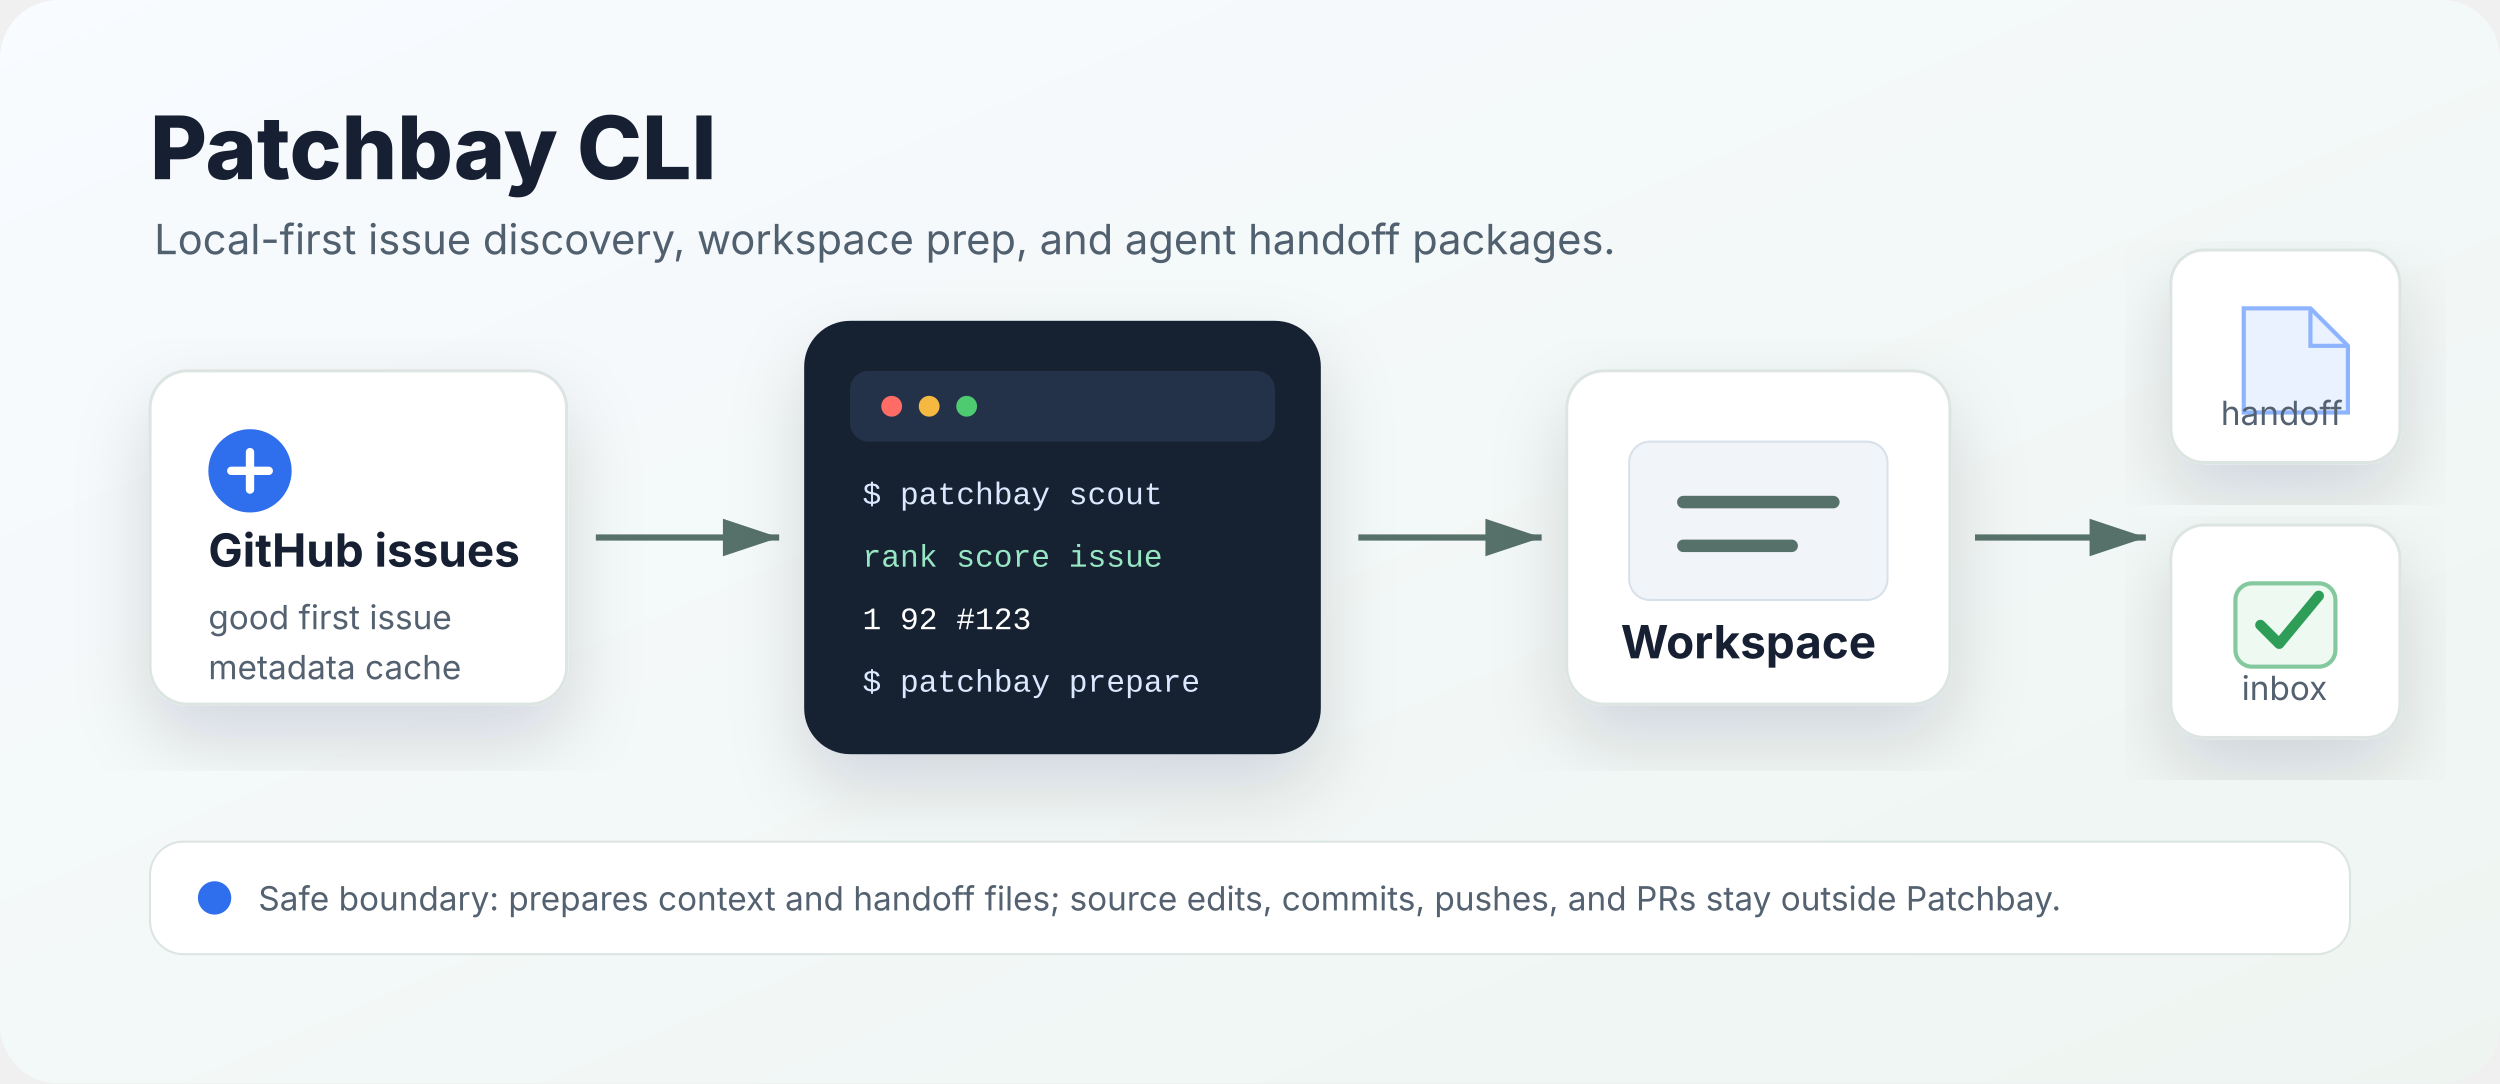
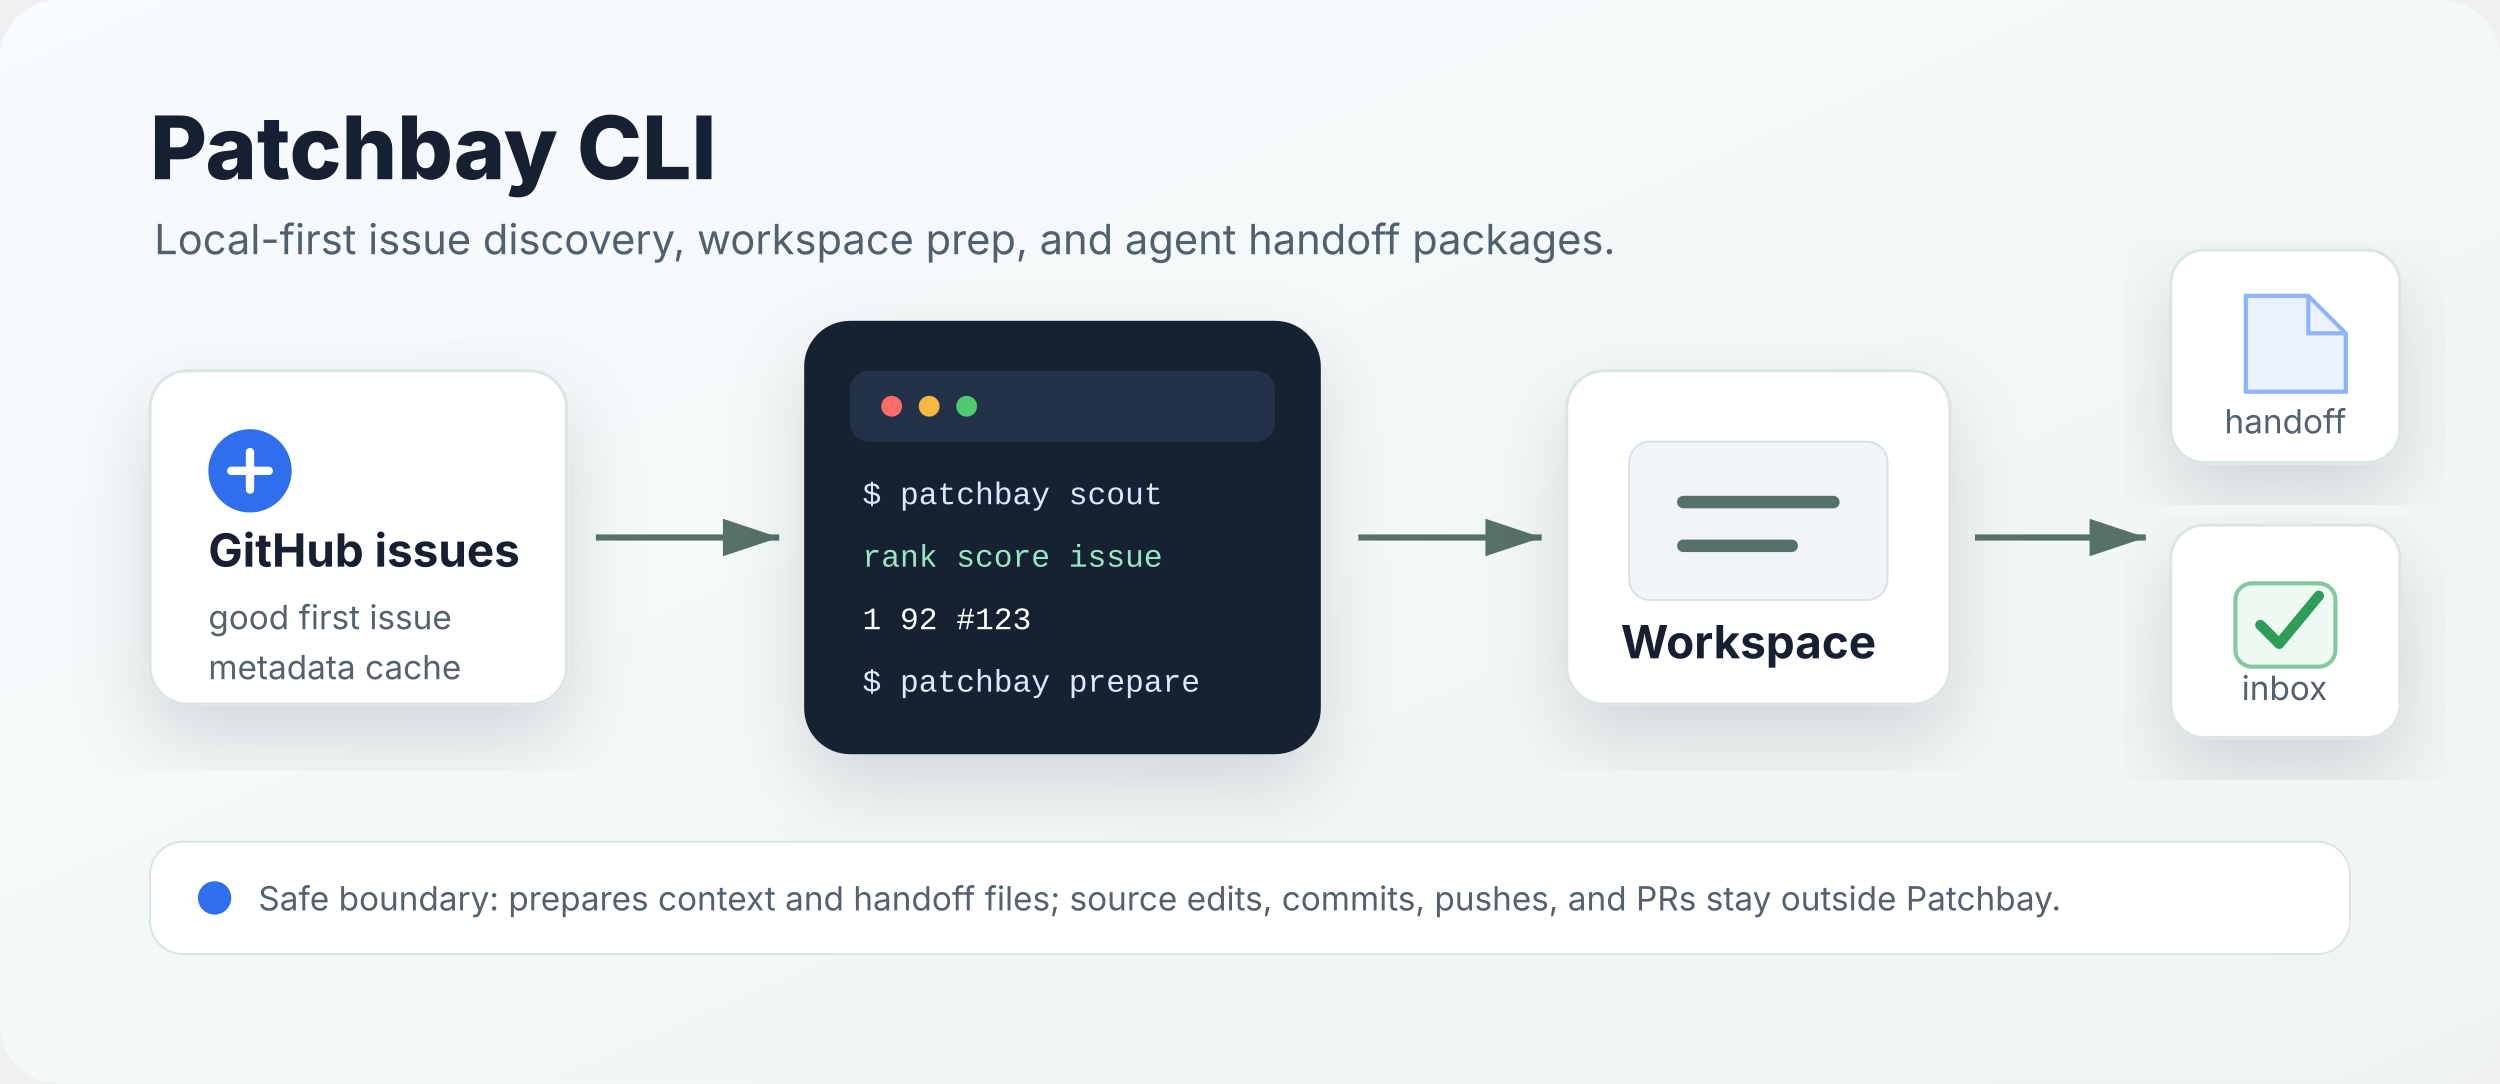
<svg xmlns="http://www.w3.org/2000/svg" role="img" aria-labelledby="title desc" viewBox="0 0 1200 520">
  <defs>
    <linearGradient id="panel" x1="0" x2="1" y1="0" y2="1">
      <stop offset="0%" stop-color="#f8fbff" />
      <stop offset="100%" stop-color="#eef5f1" />
    </linearGradient>
    <filter id="shadow" x="-20%" y="-20%" width="140%" height="140%">
      <feDropShadow dx="0" dy="16" stdDeviation="18" flood-color="#122033" flood-opacity="0.14" />
    </filter>
    <marker id="arrow" markerHeight="10" markerWidth="10" orient="auto" refX="9" refY="3">
      <path d="M0,0 L9,3 L0,6 Z" fill="#56706a" />
    </marker>
    <style>
      .bg { fill: url(#panel); }
      .title { fill: #172033; font-family: Inter, ui-sans-serif, system-ui, sans-serif; font-size: 42px; font-weight: 800; }
      .subtitle { fill: #51606f; font-family: Inter, ui-sans-serif, system-ui, sans-serif; font-size: 20px; }
      .label { fill: #172033; font-family: Inter, ui-sans-serif, system-ui, sans-serif; font-size: 22px; font-weight: 750; }
      .body { fill: #536170; font-family: Inter, ui-sans-serif, system-ui, sans-serif; font-size: 16px; }
      .mono { font-family: SFMono-Regular, Consolas, "Liberation Mono", monospace; font-size: 15px; }
      .card { fill: #ffffff; stroke: #dce5e2; stroke-width: 1.5; filter: url(#shadow); }
      .line { fill: none; stroke: #56706a; stroke-width: 3; marker-end: url(#arrow); }
    </style>
  </defs>
  <rect class="bg" x="0" y="0" width="1200" height="520" rx="28" />
  <text class="title" x="72" y="86">Patchbay CLI</text>
  <text class="subtitle" x="74" y="122">Local-first issue discovery, workspace prep, and agent handoff packages.</text>
  <g transform="translate(72 178)">
    <rect class="card" width="200" height="160" rx="18" />
    <circle cx="48" cy="48" r="20" fill="#2f6fed" />
    <path d="M39 48h18M48 39v18" stroke="#ffffff" stroke-width="4" stroke-linecap="round" />
    <text class="label" x="28" y="94">GitHub issues</text>
    <text class="body" x="28" y="124">good first issue</text>
    <text class="body" x="28" y="148">metadata cache</text>
  </g>
  <path class="line" d="M286 258 C324 258 336 258 374 258" />
  <g transform="translate(386 154)">
    <rect width="248" height="208" rx="22" fill="#172033" filter="url(#shadow)" />
    <rect x="22" y="24" width="204" height="34" rx="9" fill="#243249" />
    <circle cx="42" cy="41" r="5" fill="#ff6b65" />
    <circle cx="60" cy="41" r="5" fill="#f5b941" />
    <circle cx="78" cy="41" r="5" fill="#4ecb71" />
    <text class="mono" x="28" y="88" fill="#dbe8ff">$ patchbay scout</text>
    <text class="mono" x="28" y="118" fill="#98e7c4">rank  score  issue</text>
    <text class="mono" x="28" y="148" fill="#ffffff">1     92     #123</text>
    <text class="mono" x="28" y="178" fill="#dbe8ff">$ patchbay prepare</text>
  </g>
  <path class="line" d="M652 258 C690 258 702 258 740 258" />
  <g transform="translate(752 178)">
    <rect class="card" width="184" height="160" rx="18" />
    <rect x="30" y="34" width="124" height="76" rx="10" fill="#f1f5f9" stroke="#d8e1ea" />
    <path d="M56 63h72M56 84h52" stroke="#56706a" stroke-width="6" stroke-linecap="round" />
    <text class="label" x="26" y="138">Workspace</text>
  </g>
  <path class="line" d="M948 258 C984 258 994 258 1030 258" />
  <g transform="translate(1042 120)">
    <rect class="card" width="110" height="102" rx="16" />
-     <path d="M35 28h32l18 18v32H35z" fill="#eaf2ff" stroke="#8eb4ff" stroke-width="2" />
-     <path d="M67 28v18h18" fill="none" stroke="#8eb4ff" stroke-width="2" />
-     <text class="body" x="24" y="84">handoff</text>
+     <path d="M36 22h30l18 18v28H36z" fill="#eaf2ff" stroke="#8eb4ff" stroke-width="2" />
+     <path d="M66 22v18h18" fill="none" stroke="#8eb4ff" stroke-width="2" />
+     <text class="body" x="55" y="88" text-anchor="middle">handoff</text>
  </g>
  <g transform="translate(1042 252)">
    <rect class="card" width="110" height="102" rx="16" />
    <rect x="31" y="28" width="48" height="40" rx="8" fill="#eef9f2" stroke="#83c99d" stroke-width="2" />
    <path d="M43 48l9 9 19-23" fill="none" stroke="#2e9d57" stroke-width="5" stroke-linecap="round" stroke-linejoin="round" />
    <text class="body" x="34" y="84">inbox</text>
  </g>
  <g transform="translate(72 404)">
    <rect x="0" y="0" width="1056" height="54" rx="16" fill="#ffffff" stroke="#dce5e2" />
    <circle cx="31" cy="27" r="8" fill="#2f6fed" />
    <text class="body" x="52" y="33">Safe boundary: prepares context and handoff files; source edits, commits, pushes, and PRs stay outside Patchbay.</text>
  </g>
</svg>
